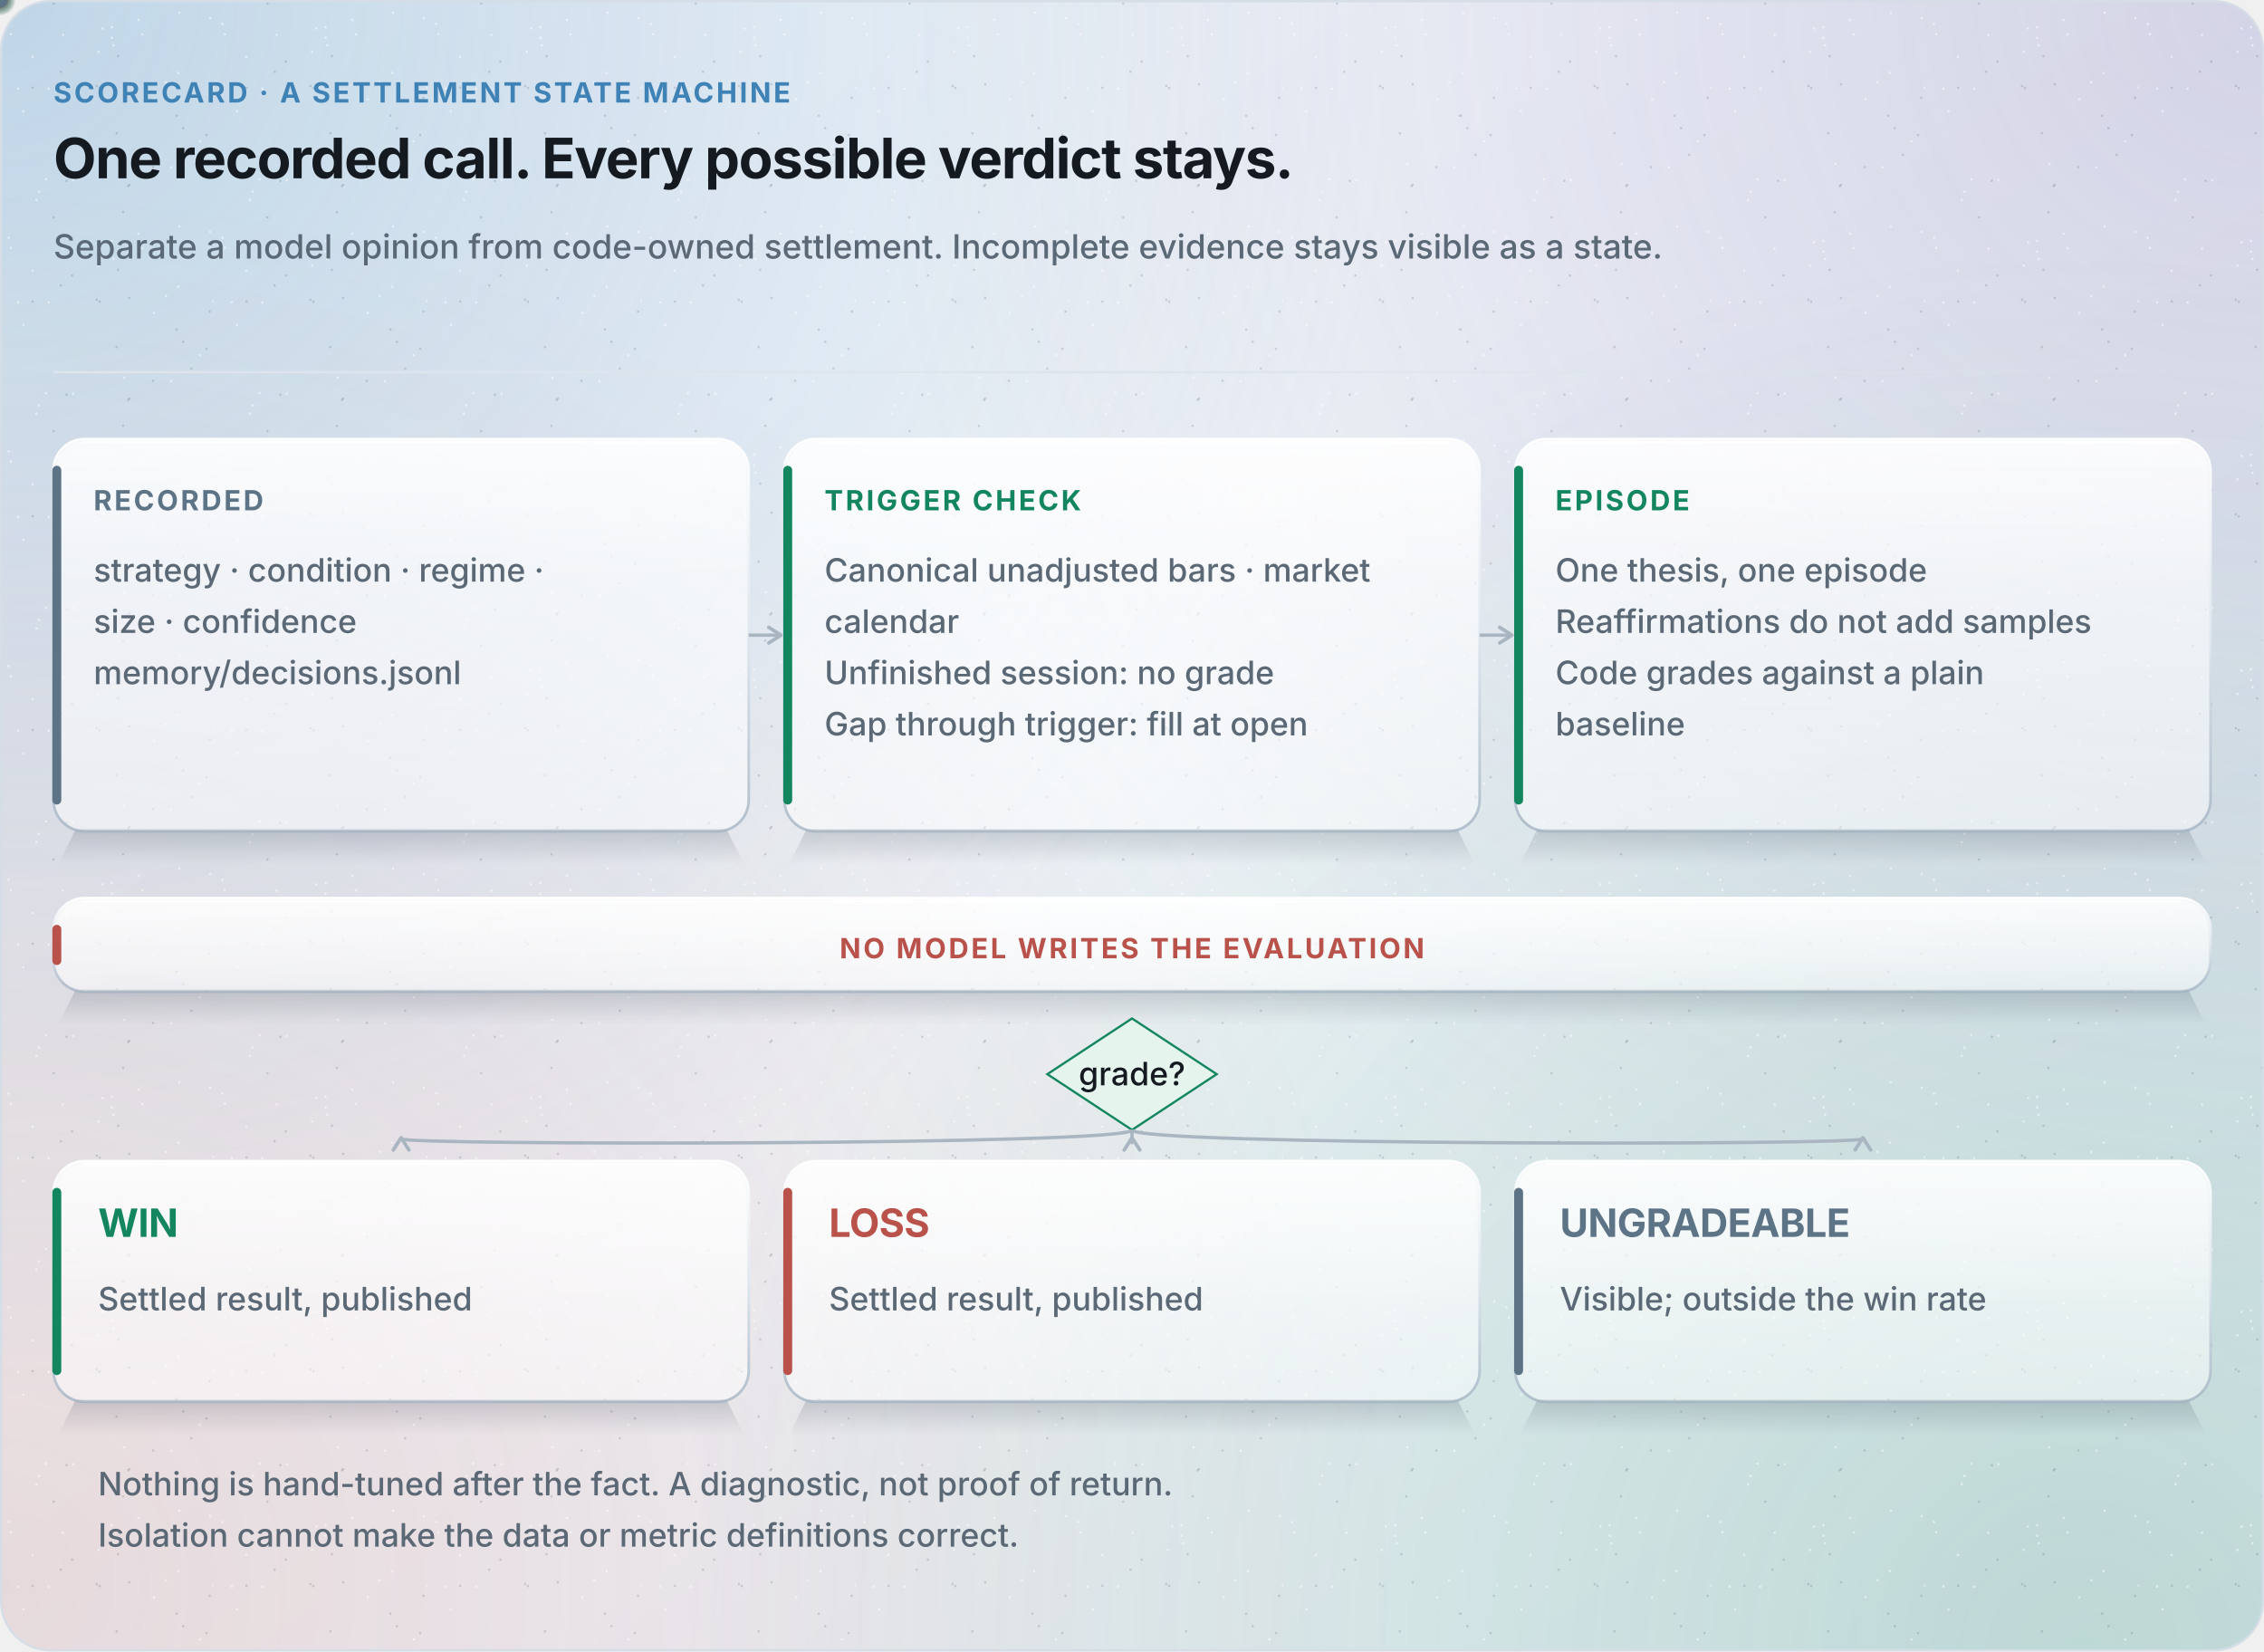
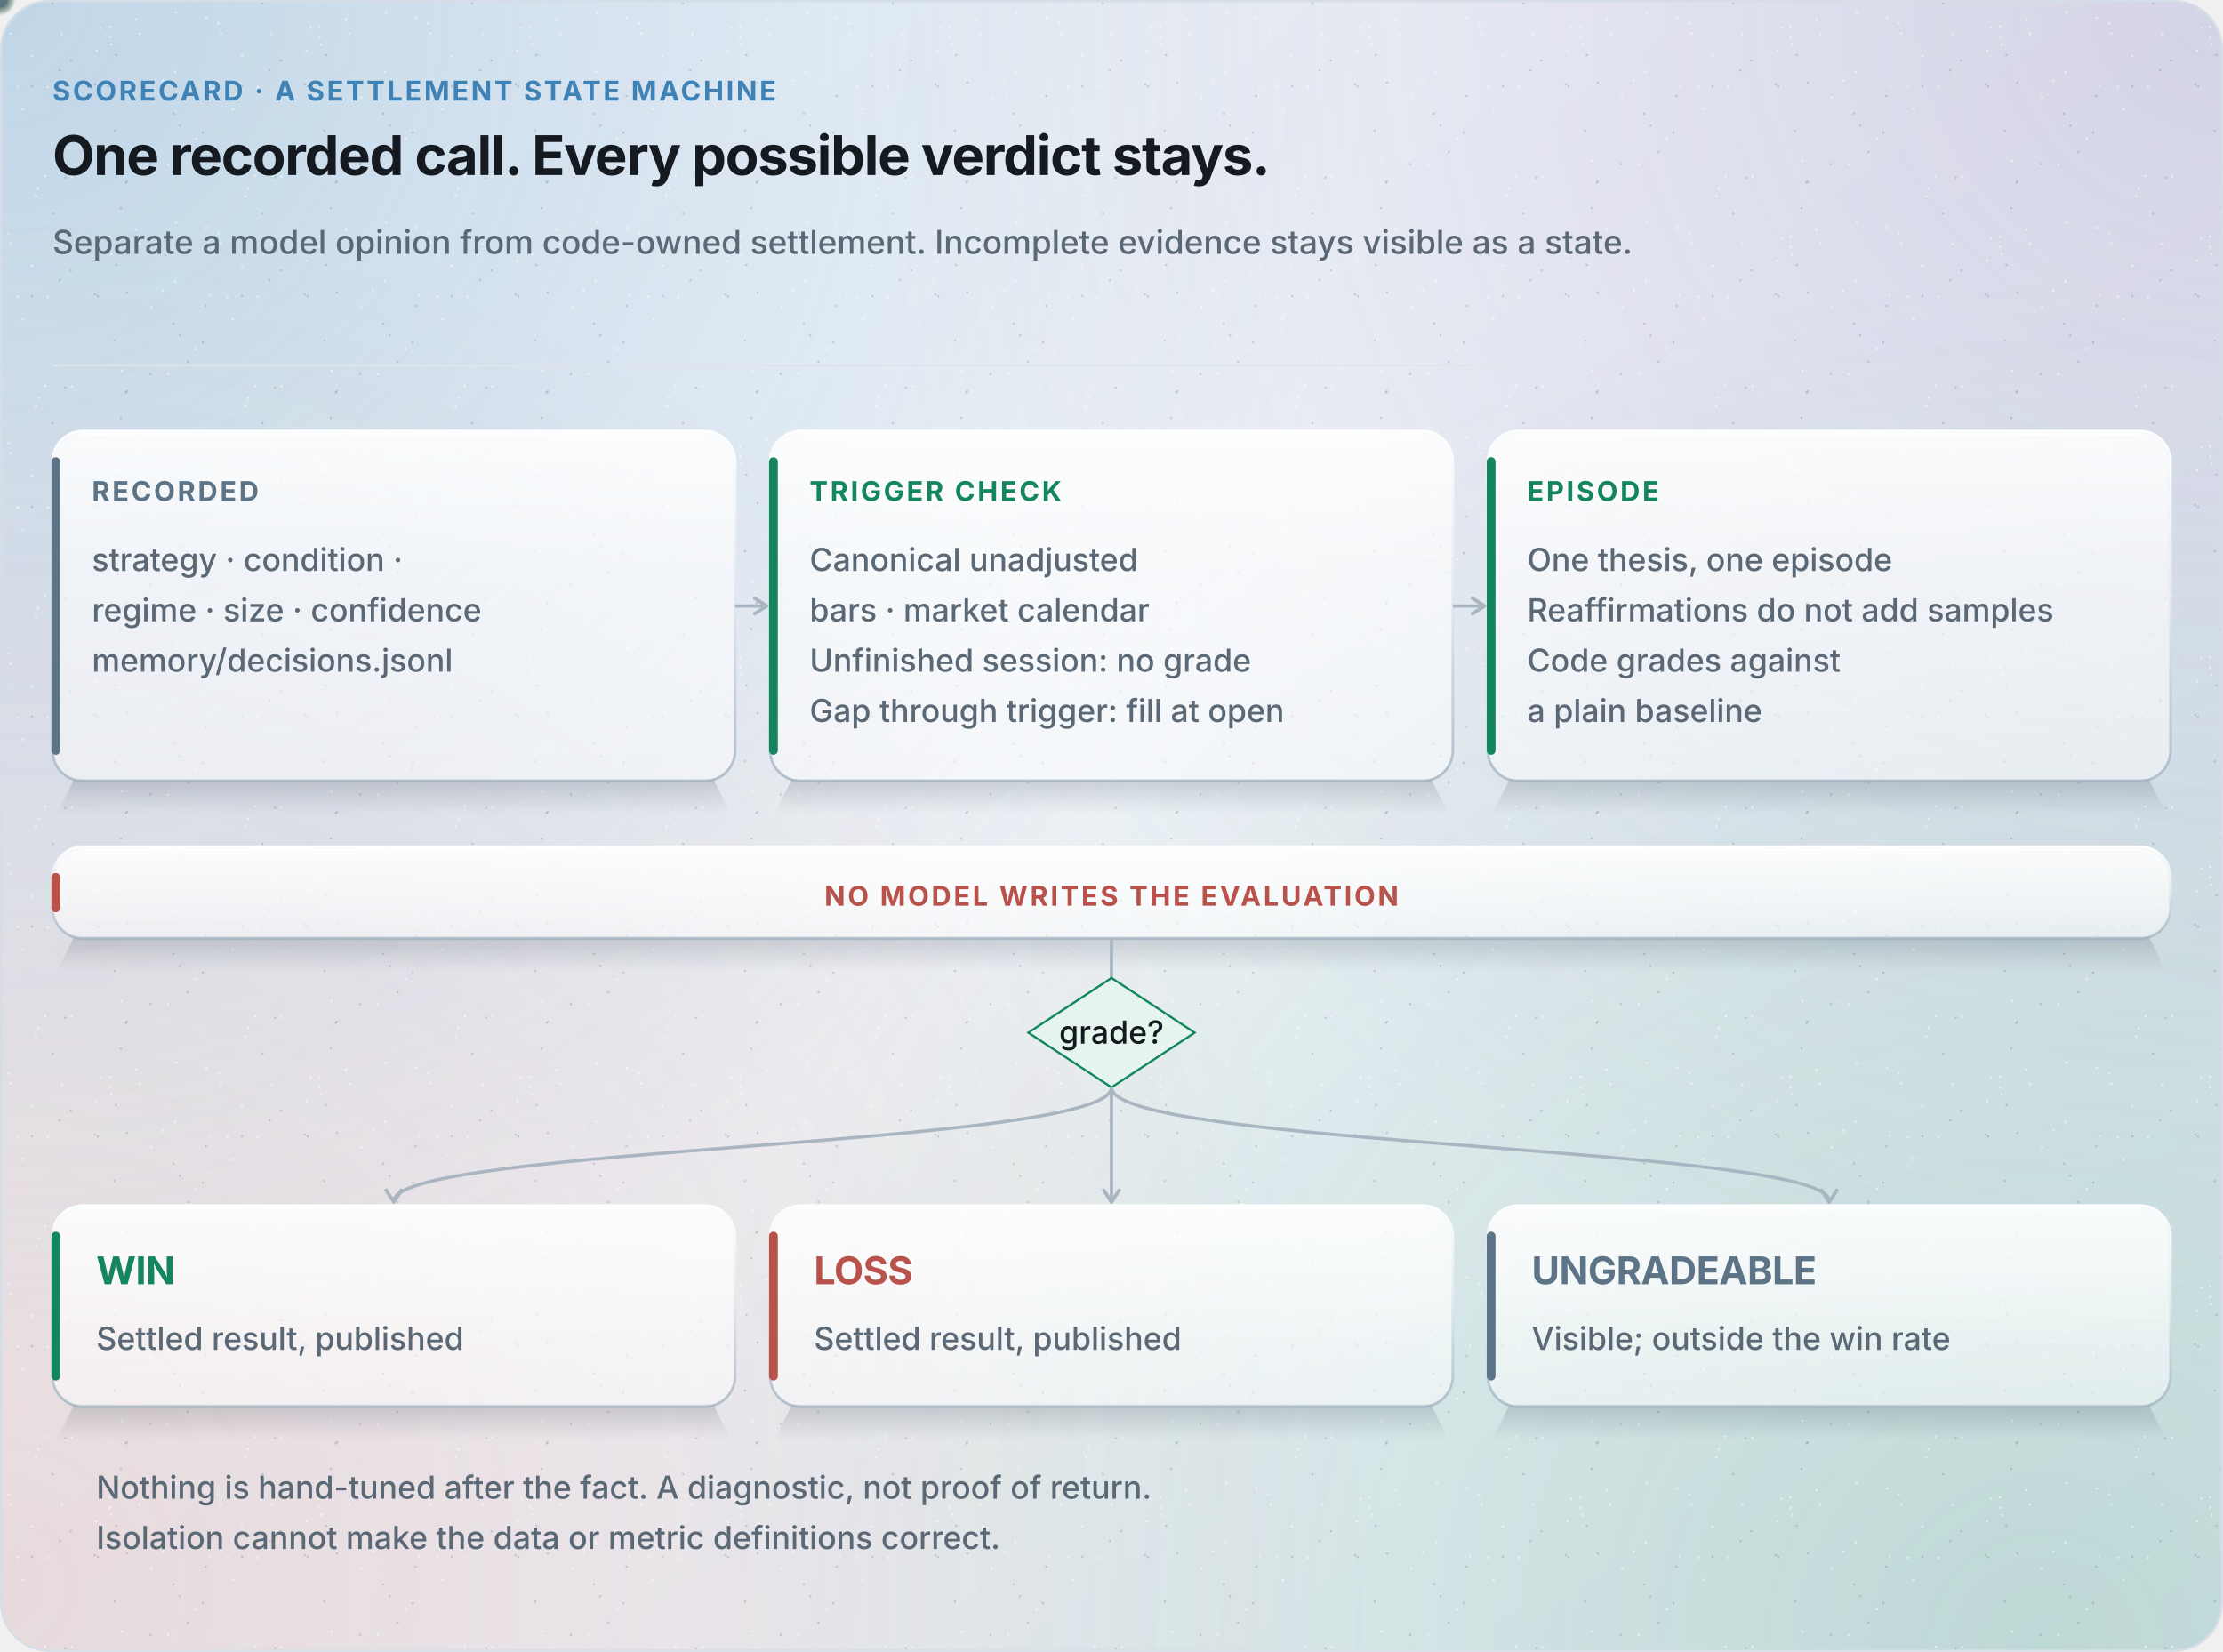
- <svg xmlns="http://www.w3.org/2000/svg" xmlns:xlink="http://www.w3.org/1999/xlink" width="1016" height="741" viewBox="0 0 1016 741" role="img" aria-labelledby="title desc">
+ <svg xmlns="http://www.w3.org/2000/svg" xmlns:xlink="http://www.w3.org/1999/xlink" width="1016" height="755" viewBox="0 0 1016 755" role="img" aria-labelledby="title desc">
  <defs>
    <linearGradient id="page" x1="0" y1="0" x2="1" y2="1">
      <stop offset="0" stop-color="#f7f9fc" />
      <stop offset=".6" stop-color="#eef2f7" />
      <stop offset="1" stop-color="#e6ecf3" />
    </linearGradient>
    <radialGradient id="field-blue" cx="0" cy="0" r="629.92" gradientUnits="userSpaceOnUse">
      <stop offset="0" stop-color="#3f82b5" stop-opacity="0.3" />
      <stop offset="1" stop-color="#3f82b5" stop-opacity="0" />
    </radialGradient>
    <radialGradient id="field-violet" cx="1016" cy="0" r="629.92" gradientUnits="userSpaceOnUse">
      <stop offset="0" stop-color="#6f64a8" stop-opacity="0.22" />
      <stop offset="1" stop-color="#6f64a8" stop-opacity="0" />
    </radialGradient>
-     <radialGradient id="field-green" cx="934.72" cy="741" r="629.92" gradientUnits="userSpaceOnUse">
+     <radialGradient id="field-green" cx="934.72" cy="755" r="629.92" gradientUnits="userSpaceOnUse">
      <stop offset="0" stop-color="#13865f" stop-opacity="0.2" />
      <stop offset="1" stop-color="#13865f" stop-opacity="0" />
    </radialGradient>
-     <radialGradient id="field-warm" cx="0" cy="711.36" r="629.92" gradientUnits="userSpaceOnUse">
+     <radialGradient id="field-warm" cx="0" cy="724.8" r="629.92" gradientUnits="userSpaceOnUse">
      <stop offset="0" stop-color="#b8524a" stop-opacity="0.16" />
      <stop offset="1" stop-color="#b8524a" stop-opacity="0" />
    </radialGradient>
    <pattern id="grain" width="96" height="96" patternUnits="userSpaceOnUse">
      <circle cx="32.83" cy="80.8" r=".55" fill="#ffffff" fill-opacity=".5" />
      <circle cx="21.85" cy="39.82" r=".55" fill="#ffffff" fill-opacity=".5" />
      <circle cx="29.91" cy="81.24" r=".55" fill="#22303c" fill-opacity=".16" />
      <circle cx="44.21" cy="23.3" r=".55" fill="#ffffff" fill-opacity=".5" />
      <circle cx="94.19" cy="43.92" r=".55" fill="#22303c" fill-opacity=".16" />
      <circle cx="14.73" cy="39.42" r=".55" fill="#22303c" fill-opacity=".16" />
      <circle cx="32.39" cy="27.72" r=".55" fill="#22303c" fill-opacity=".16" />
      <circle cx="44.77" cy="39.54" r=".55" fill="#22303c" fill-opacity=".16" />
      <circle cx="55.71" cy="73.6" r=".55" fill="#ffffff" fill-opacity=".5" />
      <circle cx="80.57" cy="5.74" r=".55" fill="#ffffff" fill-opacity=".5" />
      <circle cx="74.55" cy="36.92" r=".55" fill="#ffffff" fill-opacity=".5" />
      <circle cx="58.13" cy="37.86" r=".55" fill="#22303c" fill-opacity=".16" />
      <circle cx="53.07" cy="25.2" r=".55" fill="#22303c" fill-opacity=".16" />
      <circle cx="27.37" cy="32.22" r=".55" fill="#22303c" fill-opacity=".16" />
      <circle cx="10.47" cy="49.96" r=".55" fill="#ffffff" fill-opacity=".5" />
      <circle cx="24.13" cy="1.62" r=".55" fill="#22303c" fill-opacity=".16" />
      <circle cx="58.11" cy="83.04" r=".55" fill="#22303c" fill-opacity=".16" />
      <circle cx="50.97" cy="20.3" r=".55" fill="#ffffff" fill-opacity=".5" />
      <circle cx="28.31" cy="15.64" r=".55" fill="#ffffff" fill-opacity=".5" />
      <circle cx="82.29" cy="57.54" r=".55" fill="#22303c" fill-opacity=".16" />
      <circle cx="8.11" cy="39.76" r=".55" fill="#ffffff" fill-opacity=".5" />
      <circle cx="50.25" cy="12.22" r=".55" fill="#ffffff" fill-opacity=".5" />
      <circle cx="3.91" cy="10.76" r=".55" fill="#ffffff" fill-opacity=".5" />
      <circle cx="68.77" cy="75.06" r=".55" fill="#22303c" fill-opacity=".16" />
      <circle cx="50.27" cy="16.96" r=".55" fill="#ffffff" fill-opacity=".5" />
      <circle cx="17.53" cy="86.06" r=".55" fill="#ffffff" fill-opacity=".5" />
      <circle cx="79.35" cy="51.96" r=".55" fill="#22303c" fill-opacity=".16" />
      <circle cx="85.97" cy="69.54" r=".55" fill="#22303c" fill-opacity=".16" />
      <circle cx="55.31" cy="95.28" r=".55" fill="#22303c" fill-opacity=".16" />
      <circle cx="20.65" cy="80.54" r=".55" fill="#ffffff" fill-opacity=".5" />
      <circle cx="52.39" cy="59.88" r=".55" fill="#22303c" fill-opacity=".16" />
      <circle cx="62.21" cy="8.98" r=".55" fill="#ffffff" fill-opacity=".5" />
      <circle cx="89.79" cy="63.52" r=".55" fill="#ffffff" fill-opacity=".5" />
      <circle cx="80.09" cy="32.78" r=".55" fill="#ffffff" fill-opacity=".5" />
      <circle cx="4.95" cy="15.32" r=".55" fill="#ffffff" fill-opacity=".5" />
      <circle cx="76.85" cy="75.14" r=".55" fill="#ffffff" fill-opacity=".5" />
      <circle cx="69.23" cy="44.56" r=".55" fill="#ffffff" fill-opacity=".5" />
      <circle cx="57.61" cy="83.58" r=".55" fill="#22303c" fill-opacity=".16" />
      <circle cx="16.39" cy="89.8" r=".55" fill="#ffffff" fill-opacity=".5" />
      <circle cx="92.77" cy="60.66" r=".55" fill="#22303c" fill-opacity=".16" />
      <circle cx="46.11" cy="12.8" r=".55" fill="#ffffff" fill-opacity=".5" />
      <circle cx="14.65" cy="25.58" r=".55" fill="#ffffff" fill-opacity=".5" />
      <circle cx="94.39" cy="8.12" r=".55" fill="#ffffff" fill-opacity=".5" />
      <circle cx="63.89" cy="15.46" r=".55" fill="#ffffff" fill-opacity=".5" />
      <circle cx="43.47" cy="38.64" r=".55" fill="#22303c" fill-opacity=".16" />
      <circle cx="95.85" cy="39.26" r=".55" fill="#ffffff" fill-opacity=".5" />
    </pattern>
    <linearGradient id="glass" x1="0" y1="0" x2="0" y2="1">
      <stop offset="0" stop-color="#ffffff" stop-opacity=".74" />
      <stop offset="1" stop-color="#ffffff" stop-opacity=".48" />
    </linearGradient>
    <linearGradient id="glass-blue" x1="0" y1="0" x2="0" y2="1">
      <stop offset="0" stop-color="#e8f1f8" stop-opacity=".88" />
      <stop offset="1" stop-color="#e8f1f8" stop-opacity=".60" />
    </linearGradient>
    <linearGradient id="glass-green" x1="0" y1="0" x2="0" y2="1">
      <stop offset="0" stop-color="#e6f4ee" stop-opacity=".88" />
      <stop offset="1" stop-color="#e6f4ee" stop-opacity=".60" />
    </linearGradient>
    <linearGradient id="glass-warm" x1="0" y1="0" x2="0" y2="1">
      <stop offset="0" stop-color="#fbecea" stop-opacity=".88" />
      <stop offset="1" stop-color="#fbecea" stop-opacity=".60" />
    </linearGradient>
    <linearGradient id="glass-slate" x1="0" y1="0" x2="0" y2="1">
      <stop offset="0" stop-color="#eaeef2" stop-opacity=".88" />
      <stop offset="1" stop-color="#eaeef2" stop-opacity=".60" />
    </linearGradient>
    <linearGradient id="glass-violet" x1="0" y1="0" x2="0" y2="1">
      <stop offset="0" stop-color="#efedf7" stop-opacity=".88" />
      <stop offset="1" stop-color="#efedf7" stop-opacity=".60" />
    </linearGradient>
    <linearGradient id="sheen" x1="0" y1="0" x2="0" y2="1">
      <stop offset="0" stop-color="#ffffff" stop-opacity=".55" />
      <stop offset="1" stop-color="#ffffff" stop-opacity="0" />
    </linearGradient>
    <linearGradient id="rim" x1="0" y1="0" x2="0" y2="1">
      <stop offset="0" stop-color="#ffffff" stop-opacity=".95" />
      <stop offset=".5" stop-color="#dfe7ef" stop-opacity=".9" />
      <stop offset="1" stop-color="#9fb0c0" stop-opacity=".75" />
    </linearGradient>
    <linearGradient id="lift" x1="0" y1="0" x2="0" y2="1">
      <stop offset="0" stop-color="#1c2b3a" stop-opacity=".17" />
      <stop offset="1" stop-color="#1c2b3a" stop-opacity="0" />
    </linearGradient>
    <linearGradient id="rule" x1="24" y1="0" x2="992" y2="0" gradientUnits="userSpaceOnUse">
      <stop offset=".5" stop-color="#dde4eb" />
      <stop offset="1" stop-color="#dde4eb" stop-opacity="0" />
    </linearGradient>
    <radialGradient id="glow-blue">
      <stop offset=".4" stop-color="#3f82b5" stop-opacity=".36" />
      <stop offset=".72" stop-color="#3f82b5" stop-opacity=".14" />
      <stop offset="1" stop-color="#3f82b5" stop-opacity="0" />
    </radialGradient>
    <radialGradient id="glow-green">
      <stop offset=".4" stop-color="#13865f" stop-opacity=".36" />
      <stop offset=".72" stop-color="#13865f" stop-opacity=".14" />
      <stop offset="1" stop-color="#13865f" stop-opacity="0" />
    </radialGradient>
    <radialGradient id="glow-warm">
      <stop offset=".4" stop-color="#b8524a" stop-opacity=".36" />
      <stop offset=".72" stop-color="#b8524a" stop-opacity=".14" />
      <stop offset="1" stop-color="#b8524a" stop-opacity="0" />
    </radialGradient>
    <radialGradient id="glow-slate">
      <stop offset=".4" stop-color="#5d7487" stop-opacity=".36" />
      <stop offset=".72" stop-color="#5d7487" stop-opacity=".14" />
      <stop offset="1" stop-color="#5d7487" stop-opacity="0" />
    </radialGradient>
    <radialGradient id="glow-violet">
      <stop offset=".4" stop-color="#6f64a8" stop-opacity=".36" />
      <stop offset=".72" stop-color="#6f64a8" stop-opacity=".14" />
      <stop offset="1" stop-color="#6f64a8" stop-opacity="0" />
    </radialGradient>
    <marker id="arr" markerWidth="10" markerHeight="10" refX="6" refY="5" orient="auto" markerUnits="userSpaceOnUse">
      <path d="M1 1.5L6.5 5L1 8.5" fill="none" stroke="#a9b6c2" stroke-width="1.6" stroke-linecap="round" stroke-linejoin="round" />
    </marker>
    <style>text{font-family:-apple-system,BlinkMacSystemFont,"SF Pro Text","Segoe UI",Inter,Roboto,"Helvetica Neue",Arial,sans-serif}.kick{font-size:12.5px;font-weight:700}.title{font-size:25px;font-weight:750}.sub{font-size:15px;font-weight:450}.h{font-size:17.5px;font-weight:700}.b{font-size:15px;font-weight:450}.m{font-size:14.5px;font-weight:450}.code{font-size:13.5px;font-weight:500}.tag{font-size:11.5px;font-weight:700}.kick{letter-spacing:1.1px}.title{letter-spacing:-.5px}.h{letter-spacing:-.2px}.tag{letter-spacing:.9px}.code{font-family:ui-monospace,SFMono-Regular,Menlo,Consolas,"Liberation Mono",monospace}.breathe{animation:breathe 2.4s ease-in-out infinite}@keyframes breathe{50%{opacity:.35}}@media (prefers-reduced-motion:reduce){.pulse{display:none}.breathe,.sweep{animation:none}}</style>
  </defs>
-   <rect x=".5" y=".5" width="1015" height="740" rx="22" fill="url(#page)" />
-   <rect x=".5" y=".5" width="1015" height="740" rx="22" fill="url(#field-blue)" />
-   <rect x=".5" y=".5" width="1015" height="740" rx="22" fill="url(#field-violet)" />
-   <rect x=".5" y=".5" width="1015" height="740" rx="22" fill="url(#field-green)" />
-   <rect x=".5" y=".5" width="1015" height="740" rx="22" fill="url(#field-warm)" />
-   <rect x=".5" y=".5" width="1015" height="740" rx="22" fill="url(#grain)" stroke="#d5dde6" />
+   <rect x=".5" y=".5" width="1015" height="754" rx="22" fill="url(#page)" />
+   <rect x=".5" y=".5" width="1015" height="754" rx="22" fill="url(#field-blue)" />
+   <rect x=".5" y=".5" width="1015" height="754" rx="22" fill="url(#field-violet)" />
+   <rect x=".5" y=".5" width="1015" height="754" rx="22" fill="url(#field-green)" />
+   <rect x=".5" y=".5" width="1015" height="754" rx="22" fill="url(#field-warm)" />
+   <rect x=".5" y=".5" width="1015" height="754" rx="22" fill="url(#grain)" stroke="#d5dde6" />
  <text x="24" y="46" class="kick">
    <tspan fill="#3f82b5">SCORECARD · A SETTLEMENT STATE MACHINE</tspan>
  </text>
  <text x="24" y="80" class="title">
    <tspan fill="#151a21">One recorded call. Every possible verdict stays.</tspan>
  </text>
  <text x="24" y="116" class="sub">
    <tspan fill="#5b6875">Separate a model opinion from code-owned settlement. Incomplete evidence stays visible as a state.</tspan>
  </text>
  <path d="M24 167H992" stroke="url(#rule)" />
-   <path d="M34 372H326L334 388H26Z" fill="url(#lift)" />
-   <rect x="24" y="197" width="312" height="176" rx="14" fill="url(#glass)" stroke="url(#rim)" stroke-width="1.2" />
+   <path d="M34 356H326L334 372H26Z" fill="url(#lift)" />
+   <rect x="24" y="197" width="312" height="160" rx="14" fill="url(#glass)" stroke="url(#rim)" stroke-width="1.2" />
  <rect class="sheen" x="25" y="198" width="310" height="64" rx="13" fill="url(#sheen)" />
  <path d="M38 198.4H322" stroke="#ffffff" stroke-opacity=".95" stroke-linecap="round" />
-   <path d="M25.5 211V359" stroke="#5d7487" stroke-width="4" stroke-linecap="round" />
+   <path d="M25.5 211V343" stroke="#5d7487" stroke-width="4" stroke-linecap="round" />
  <text x="42" y="229" class="kick">
    <tspan fill="#5d7487">RECORDED</tspan>
  </text>
  <text x="42" y="261" class="m">
-     <tspan fill="#5b6875">strategy · condition · regime ·</tspan>
+     <tspan fill="#5b6875">strategy · condition ·</tspan>
  </text>
  <text x="42" y="284" class="m">
-     <tspan fill="#5b6875">size · confidence</tspan>
+     <tspan fill="#5b6875">regime · size · confidence</tspan>
  </text>
  <text x="42" y="307" class="m">
    <tspan fill="#5b6875">memory/decisions.jsonl</tspan>
  </text>
-   <path d="M362 372H654L662 388H354Z" fill="url(#lift)" />
-   <rect x="352" y="197" width="312" height="176" rx="14" fill="url(#glass)" stroke="url(#rim)" stroke-width="1.2" />
+   <path d="M362 356H654L662 372H354Z" fill="url(#lift)" />
+   <rect x="352" y="197" width="312" height="160" rx="14" fill="url(#glass)" stroke="url(#rim)" stroke-width="1.2" />
  <rect class="sheen" x="353" y="198" width="310" height="64" rx="13" fill="url(#sheen)" />
  <path d="M366 198.4H650" stroke="#ffffff" stroke-opacity=".95" stroke-linecap="round" />
-   <path d="M353.5 211V359" stroke="#13865f" stroke-width="4" stroke-linecap="round" />
+   <path d="M353.5 211V343" stroke="#13865f" stroke-width="4" stroke-linecap="round" />
  <text x="370" y="229" class="kick">
    <tspan fill="#13865f">TRIGGER CHECK</tspan>
  </text>
  <text x="370" y="261" class="m">
-     <tspan fill="#5b6875">Canonical unadjusted bars · market</tspan>
+     <tspan fill="#5b6875">Canonical unadjusted</tspan>
  </text>
  <text x="370" y="284" class="m">
-     <tspan fill="#5b6875">calendar</tspan>
+     <tspan fill="#5b6875">bars · market calendar</tspan>
  </text>
  <text x="370" y="307" class="m">
    <tspan fill="#5b6875">Unfinished session: no grade</tspan>
  </text>
  <text x="370" y="330" class="m">
    <tspan fill="#5b6875">Gap through trigger: fill at open</tspan>
  </text>
-   <path id="w1" d="M336 285.0H350" fill="none" stroke="#a9b6c2" stroke-width="1.5" marker-end="url(#arr)" />
+   <path id="w1" d="M336 277.0H350" fill="none" stroke="#a9b6c2" stroke-width="1.5" marker-end="url(#arr)" />
  <circle class="pulse" r="7" fill="url(#glow-green)">
    <animateMotion dur="2.2s" begin="0.00s" repeatCount="indefinite" keyPoints="0;1" keyTimes="0;1" calcMode="spline" keySplines=".45 0 .55 1">
      <mpath href="#w1" xlink:href="#w1" />
    </animateMotion>
  </circle>
  <circle class="pulse" r="3.4" fill="#13865f">
    <animateMotion dur="2.2s" begin="0.00s" repeatCount="indefinite" keyPoints="0;1" keyTimes="0;1" calcMode="spline" keySplines=".45 0 .55 1">
      <mpath href="#w1" xlink:href="#w1" />
    </animateMotion>
  </circle>
-   <path d="M690 372H982L990 388H682Z" fill="url(#lift)" />
-   <rect x="680" y="197" width="312" height="176" rx="14" fill="url(#glass)" stroke="url(#rim)" stroke-width="1.2" />
+   <path d="M690 356H982L990 372H682Z" fill="url(#lift)" />
+   <rect x="680" y="197" width="312" height="160" rx="14" fill="url(#glass)" stroke="url(#rim)" stroke-width="1.2" />
  <rect class="sheen" x="681" y="198" width="310" height="64" rx="13" fill="url(#sheen)" />
  <path d="M694 198.4H978" stroke="#ffffff" stroke-opacity=".95" stroke-linecap="round" />
-   <path d="M681.5 211V359" stroke="#13865f" stroke-width="4" stroke-linecap="round" />
+   <path d="M681.5 211V343" stroke="#13865f" stroke-width="4" stroke-linecap="round" />
  <text x="698" y="229" class="kick">
    <tspan fill="#13865f">EPISODE</tspan>
  </text>
  <text x="698" y="261" class="m">
    <tspan fill="#5b6875">One thesis, one episode</tspan>
  </text>
  <text x="698" y="284" class="m">
    <tspan fill="#5b6875">Reaffirmations do not add samples</tspan>
  </text>
  <text x="698" y="307" class="m">
-     <tspan fill="#5b6875">Code grades against a plain</tspan>
+     <tspan fill="#5b6875">Code grades against</tspan>
  </text>
  <text x="698" y="330" class="m">
-     <tspan fill="#5b6875">baseline</tspan>
-   </text>
-   <path id="w2" d="M664 285.0H678" fill="none" stroke="#a9b6c2" stroke-width="1.5" marker-end="url(#arr)" />
+     <tspan fill="#5b6875">a plain baseline</tspan>
+   </text>
+   <path id="w2" d="M664 277.0H678" fill="none" stroke="#a9b6c2" stroke-width="1.5" marker-end="url(#arr)" />
  <circle class="pulse" r="7" fill="url(#glow-green)">
    <animateMotion dur="2.2s" begin="0.00s" repeatCount="indefinite" keyPoints="0;1" keyTimes="0;1" calcMode="spline" keySplines=".45 0 .55 1">
      <mpath href="#w2" xlink:href="#w2" />
    </animateMotion>
  </circle>
  <circle class="pulse" r="3.4" fill="#13865f">
    <animateMotion dur="2.2s" begin="0.00s" repeatCount="indefinite" keyPoints="0;1" keyTimes="0;1" calcMode="spline" keySplines=".45 0 .55 1">
      <mpath href="#w2" xlink:href="#w2" />
    </animateMotion>
  </circle>
-   <path d="M34 444H982L990 460H26Z" fill="url(#lift)" />
-   <rect x="24" y="403" width="968" height="42" rx="14" fill="url(#glass)" stroke="url(#rim)" stroke-width="1.2" />
-   <rect class="sheen" x="25" y="404" width="966" height="40" rx="13" fill="url(#sheen)" />
-   <path d="M38 404.4H978" stroke="#ffffff" stroke-opacity=".95" stroke-linecap="round" />
-   <path d="M25.5 417V431" stroke="#b8524a" stroke-width="4" stroke-linecap="round" />
-   <text x="508" y="430" class="kick" text-anchor="middle">
+   <path d="M34 428H982L990 444H26Z" fill="url(#lift)" />
+   <rect x="24" y="387" width="968" height="42" rx="14" fill="url(#glass)" stroke="url(#rim)" stroke-width="1.2" />
+   <rect class="sheen" x="25" y="388" width="966" height="40" rx="13" fill="url(#sheen)" />
+   <path d="M38 388.4H978" stroke="#ffffff" stroke-opacity=".95" stroke-linecap="round" />
+   <path d="M25.5 401V415" stroke="#b8524a" stroke-width="4" stroke-linecap="round" />
+   <text x="508" y="414" class="kick" text-anchor="middle">
    <tspan fill="#b8524a">NO MODEL WRITES THE EVALUATION</tspan>
  </text>
-   <path d="M508.0 457L546.0 482L508.0 507L470.0 482Z" fill="#e6f4ee" stroke="#13865f" />
-   <text x="508" y="487" class="m" text-anchor="middle">
+   <path d="M508.0 429V447" stroke="#a9b6c2" stroke-width="1.5" />
+   <path d="M508.0 447L546.0 472L508.0 497L470.0 472Z" fill="#e6f4ee" stroke="#13865f" />
+   <text x="508" y="477" class="m" text-anchor="middle">
    <tspan fill="#151a21">grade?</tspan>
  </text>
-   <path id="w3" d="M508 507C508 514 180 514 180 511" fill="none" stroke="#a9b6c2" stroke-width="1.5" marker-end="url(#arr)" />
+   <path id="w3" d="M508 497C508 524 180 524 180 549" fill="none" stroke="#a9b6c2" stroke-width="1.5" marker-end="url(#arr)" />
  <circle class="pulse" r="7" fill="url(#glow-green)">
    <animateMotion dur="2.2s" begin="-0.00s" repeatCount="indefinite" keyPoints="0;1" keyTimes="0;1" calcMode="spline" keySplines=".45 0 .55 1">
      <mpath href="#w3" xlink:href="#w3" />
    </animateMotion>
  </circle>
  <circle class="pulse" r="3.4" fill="#13865f">
    <animateMotion dur="2.2s" begin="-0.00s" repeatCount="indefinite" keyPoints="0;1" keyTimes="0;1" calcMode="spline" keySplines=".45 0 .55 1">
      <mpath href="#w3" xlink:href="#w3" />
    </animateMotion>
  </circle>
-   <path d="M34 628H326L334 644H26Z" fill="url(#lift)" />
-   <rect x="24" y="521" width="312" height="108" rx="14" fill="url(#glass)" stroke="url(#rim)" stroke-width="1.2" />
-   <rect class="sheen" x="25" y="522" width="310" height="64" rx="13" fill="url(#sheen)" />
-   <path d="M38 522.4H322" stroke="#ffffff" stroke-opacity=".95" stroke-linecap="round" />
-   <path d="M25.5 535V615" stroke="#13865f" stroke-width="4" stroke-linecap="round" />
-   <text x="44" y="555" class="h">
+   <path d="M34 642H326L334 658H26Z" fill="url(#lift)" />
+   <rect x="24" y="551" width="312" height="92" rx="14" fill="url(#glass)" stroke="url(#rim)" stroke-width="1.2" />
+   <rect class="sheen" x="25" y="552" width="310" height="64" rx="13" fill="url(#sheen)" />
+   <path d="M38 552.4H322" stroke="#ffffff" stroke-opacity=".95" stroke-linecap="round" />
+   <path d="M25.5 565V629" stroke="#13865f" stroke-width="4" stroke-linecap="round" />
+   <text x="44" y="587" class="h">
    <tspan fill="#13865f">WIN</tspan>
  </text>
-   <text x="44" y="588" class="m">
+   <text x="44" y="617" class="m">
    <tspan fill="#5b6875">Settled result, published</tspan>
  </text>
-   <path id="w4" d="M508 507C508 514 508 514 508 511" fill="none" stroke="#a9b6c2" stroke-width="1.5" marker-end="url(#arr)" />
+   <path id="w4" d="M508 497C508 524 508 524 508 549" fill="none" stroke="#a9b6c2" stroke-width="1.5" marker-end="url(#arr)" />
  <circle class="pulse" r="7" fill="url(#glow-warm)">
    <animateMotion dur="2.2s" begin="-0.70s" repeatCount="indefinite" keyPoints="0;1" keyTimes="0;1" calcMode="spline" keySplines=".45 0 .55 1">
      <mpath href="#w4" xlink:href="#w4" />
    </animateMotion>
  </circle>
  <circle class="pulse" r="3.4" fill="#b8524a">
    <animateMotion dur="2.2s" begin="-0.70s" repeatCount="indefinite" keyPoints="0;1" keyTimes="0;1" calcMode="spline" keySplines=".45 0 .55 1">
      <mpath href="#w4" xlink:href="#w4" />
    </animateMotion>
  </circle>
-   <path d="M362 628H654L662 644H354Z" fill="url(#lift)" />
-   <rect x="352" y="521" width="312" height="108" rx="14" fill="url(#glass)" stroke="url(#rim)" stroke-width="1.2" />
-   <rect class="sheen" x="353" y="522" width="310" height="64" rx="13" fill="url(#sheen)" />
-   <path d="M366 522.4H650" stroke="#ffffff" stroke-opacity=".95" stroke-linecap="round" />
-   <path d="M353.5 535V615" stroke="#b8524a" stroke-width="4" stroke-linecap="round" />
-   <text x="372" y="555" class="h">
+   <path d="M362 642H654L662 658H354Z" fill="url(#lift)" />
+   <rect x="352" y="551" width="312" height="92" rx="14" fill="url(#glass)" stroke="url(#rim)" stroke-width="1.2" />
+   <rect class="sheen" x="353" y="552" width="310" height="64" rx="13" fill="url(#sheen)" />
+   <path d="M366 552.4H650" stroke="#ffffff" stroke-opacity=".95" stroke-linecap="round" />
+   <path d="M353.5 565V629" stroke="#b8524a" stroke-width="4" stroke-linecap="round" />
+   <text x="372" y="587" class="h">
    <tspan fill="#b8524a">LOSS</tspan>
  </text>
-   <text x="372" y="588" class="m">
+   <text x="372" y="617" class="m">
    <tspan fill="#5b6875">Settled result, published</tspan>
  </text>
-   <path id="w5" d="M508 507C508 514 836 514 836 511" fill="none" stroke="#a9b6c2" stroke-width="1.5" marker-end="url(#arr)" />
+   <path id="w5" d="M508 497C508 524 836 524 836 549" fill="none" stroke="#a9b6c2" stroke-width="1.5" marker-end="url(#arr)" />
  <circle class="pulse" r="7" fill="url(#glow-slate)">
    <animateMotion dur="2.2s" begin="-1.40s" repeatCount="indefinite" keyPoints="0;1" keyTimes="0;1" calcMode="spline" keySplines=".45 0 .55 1">
      <mpath href="#w5" xlink:href="#w5" />
    </animateMotion>
  </circle>
  <circle class="pulse" r="3.4" fill="#5d7487">
    <animateMotion dur="2.2s" begin="-1.40s" repeatCount="indefinite" keyPoints="0;1" keyTimes="0;1" calcMode="spline" keySplines=".45 0 .55 1">
      <mpath href="#w5" xlink:href="#w5" />
    </animateMotion>
  </circle>
-   <path d="M690 628H982L990 644H682Z" fill="url(#lift)" />
-   <rect x="680" y="521" width="312" height="108" rx="14" fill="url(#glass)" stroke="url(#rim)" stroke-width="1.2" />
-   <rect class="sheen" x="681" y="522" width="310" height="64" rx="13" fill="url(#sheen)" />
-   <path d="M694 522.4H978" stroke="#ffffff" stroke-opacity=".95" stroke-linecap="round" />
-   <path d="M681.5 535V615" stroke="#5d7487" stroke-width="4" stroke-linecap="round" />
-   <text x="700" y="555" class="h">
+   <path d="M690 642H982L990 658H682Z" fill="url(#lift)" />
+   <rect x="680" y="551" width="312" height="92" rx="14" fill="url(#glass)" stroke="url(#rim)" stroke-width="1.2" />
+   <rect class="sheen" x="681" y="552" width="310" height="64" rx="13" fill="url(#sheen)" />
+   <path d="M694 552.4H978" stroke="#ffffff" stroke-opacity=".95" stroke-linecap="round" />
+   <path d="M681.5 565V629" stroke="#5d7487" stroke-width="4" stroke-linecap="round" />
+   <text x="700" y="587" class="h">
    <tspan fill="#5d7487">UNGRADEABLE</tspan>
  </text>
-   <text x="700" y="588" class="m">
+   <text x="700" y="617" class="m">
    <tspan fill="#5b6875">Visible; outside the win rate</tspan>
  </text>
-   <text x="44" y="671" class="m">
+   <text x="44" y="685" class="m">
    <tspan fill="#5b6875">Nothing is hand-tuned after the fact. A diagnostic, not proof of return.</tspan>
  </text>
-   <text x="44" y="694" class="m">
+   <text x="44" y="708" class="m">
    <tspan fill="#5b6875">Isolation cannot make the data or metric definitions correct.</tspan>
  </text>
</svg>
